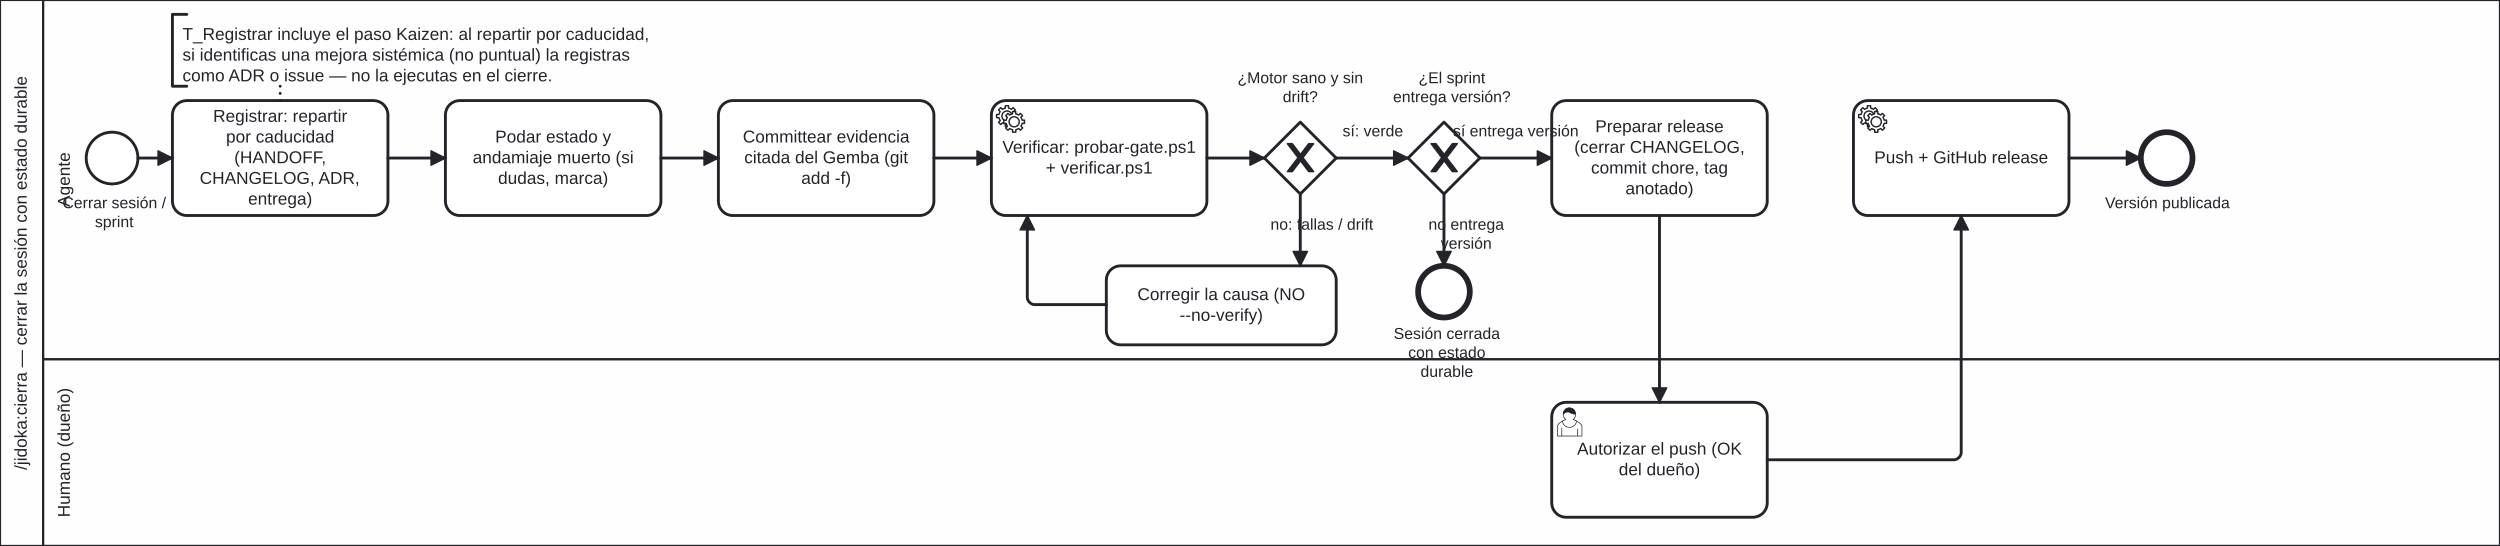
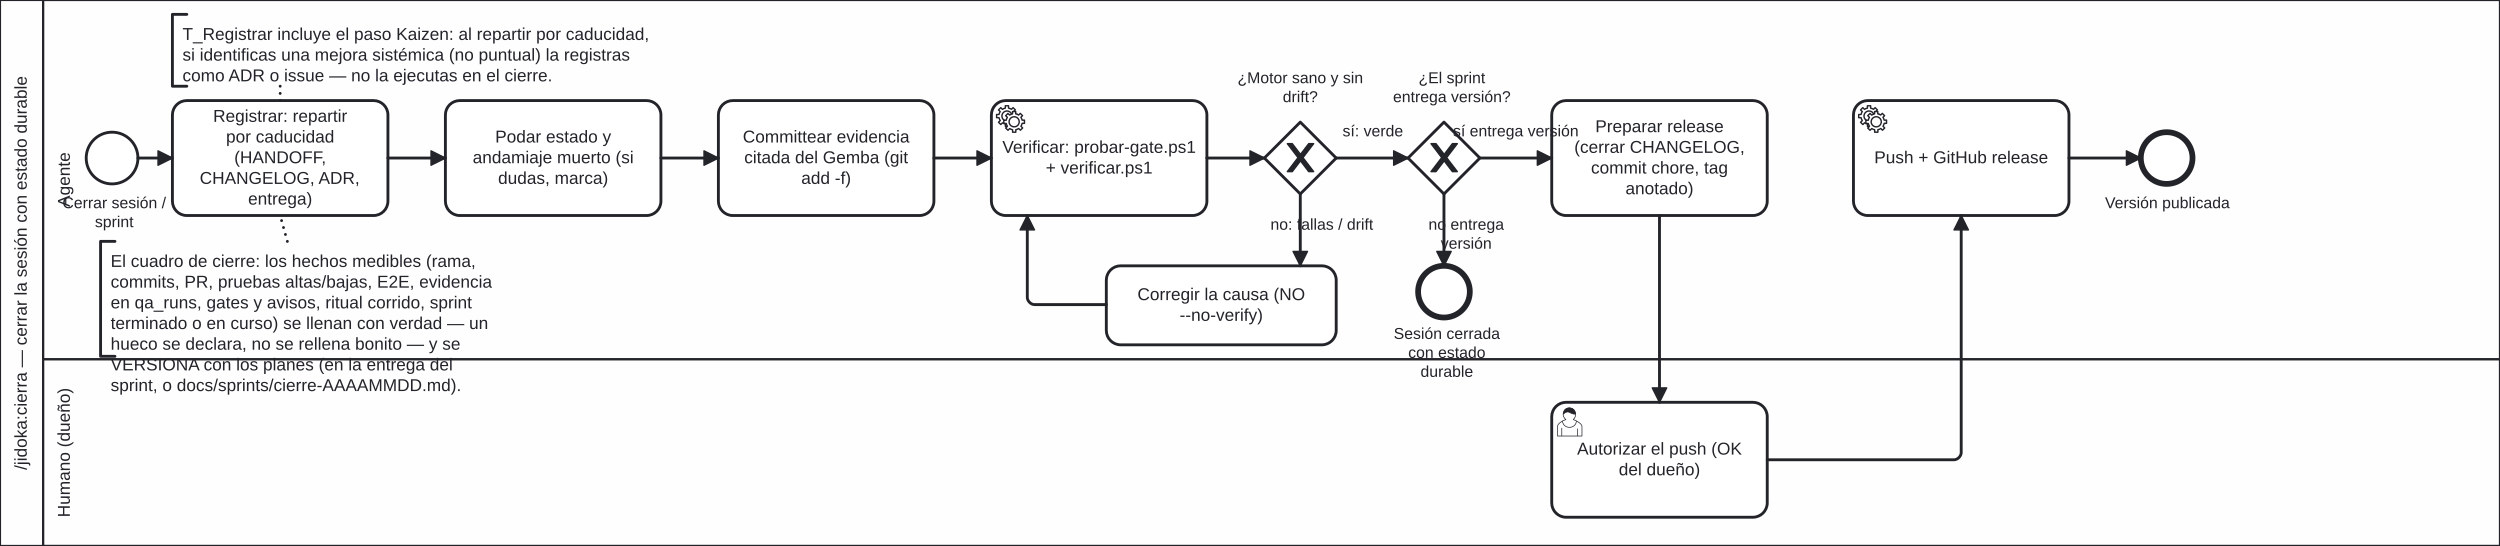
<svg xmlns="http://www.w3.org/2000/svg" width="1740" height="380" viewBox="130 80 1740 380" version="1.1">
  <g class="djs-group">
    <g class="djs-element djs-shape" data-element-id="Pool_Cierra" style="display: block;" transform="matrix(1 0 0 1 130 80)">
      <g class="djs-visual">
        <rect x="0" y="0" width="1740" height="380" rx="0" ry="0" style="stroke-linecap: round; stroke-linejoin: round; stroke: rgb(34, 36, 42); stroke-width: 1.5px; fill: white; fill-opacity: 0.95;" />
        <path style="fill: none; stroke-linecap: round; stroke-linejoin: round; stroke: rgb(34, 36, 42); stroke-width: 1.5px;" d="M30,0L30,380" />
        <text lineHeight="1.2" class="djs-label" style="font-family: Arial, sans-serif; font-size: 12px; font-weight: normal; fill: rgb(34, 36, 42);" transform="matrix(-1.83697e-16 -1 1 -1.83697e-16 0 380)">
          <tspan x="52.932" y="18.6">/jidoka:cierra — cerrar la sesión con estado durable</tspan>
        </text>
      </g>
      <rect class="djs-hit djs-hit-all" x="0" y="0" width="1740" height="380" style="fill: none; stroke-opacity: 0; stroke: white; stroke-width: 15px;" />
    </g>
    <g class="djs-children">
      <g class="djs-group">
        <g class="djs-element djs-shape" data-element-id="Lane_Humano" style="display: block;" transform="matrix(1 0 0 1 160 330)">
          <g class="djs-visual">
            <rect x="0" y="0" width="1710" height="130" rx="0" ry="0" style="stroke-linecap: round; stroke-linejoin: round; stroke: rgb(34, 36, 42); stroke-width: 1.5px; fill: white; fill-opacity: 0.25;" />
            <text lineHeight="1.2" class="djs-label" style="font-family: Arial, sans-serif; font-size: 12px; font-weight: normal; fill: rgb(34, 36, 42);" transform="matrix(-1.83697e-16 -1 1 -1.83697e-16 0 130)">
              <tspan x="19.974" y="18.6">Humano (dueño)</tspan>
            </text>
          </g>
          <rect class="djs-hit djs-hit-all" x="0" y="0" width="1710" height="130" style="fill: none; stroke-opacity: 0; stroke: white; stroke-width: 15px;" />
        </g>
      </g>
      <g class="djs-group">
        <g class="djs-element djs-shape" data-element-id="Lane_Agente" style="display: block;" transform="matrix(1 0 0 1 160 80)">
          <g class="djs-visual">
            <rect x="0" y="0" width="1710" height="250" rx="0" ry="0" style="stroke-linecap: round; stroke-linejoin: round; stroke: rgb(34, 36, 42); stroke-width: 1.5px; fill: white; fill-opacity: 0.25;" />
            <text lineHeight="1.2" class="djs-label" style="font-family: Arial, sans-serif; font-size: 12px; font-weight: normal; fill: rgb(34, 36, 42);" transform="matrix(-1.83697e-16 -1 1 -1.83697e-16 0 250)">
              <tspan x="105.983" y="18.6">Agente</tspan>
            </text>
          </g>
          <rect class="djs-hit djs-hit-all" x="0" y="0" width="1710" height="250" style="fill: none; stroke-opacity: 0; stroke: white; stroke-width: 15px;" />
        </g>
      </g>
      <g class="djs-group">
        <g class="djs-element djs-shape" data-element-id="Inicio" style="display: block;" transform="matrix(1 0 0 1 190 172)">
          <g class="djs-visual">
            <circle cx="18" cy="18" r="18" style="stroke-linecap: round; stroke-linejoin: round; stroke: rgb(34, 36, 42); stroke-width: 2px; fill: white; fill-opacity: 0.95;" />
          </g>
          <rect class="djs-hit djs-hit-all" x="0" y="0" width="36" height="36" style="fill: none; stroke-opacity: 0; stroke: white; stroke-width: 15px;" />
        </g>
      </g>
      <g class="djs-group">
        <g class="djs-element djs-shape" data-element-id="Inicio_label" style="display: block;" transform="matrix(1 0 0 1 173 215)">
          <g class="djs-visual">
            <text lineHeight="1.2" class="djs-label" style="font-family: Arial, sans-serif; font-size: 11px; font-weight: normal; fill: rgb(34, 36, 42);">
              <tspan x="0.433" y="9.9">Cerrar sesión /</tspan>
              <tspan x="23.051" y="23.1">sprint</tspan>
            </text>
          </g>
          <rect class="djs-hit djs-hit-all" x="0" y="0" width="73" height="27" style="fill: none; stroke-opacity: 0; stroke: white; stroke-width: 15px;" />
        </g>
      </g>
      <g class="djs-group">
        <g class="djs-element djs-shape" data-element-id="T_Registrar" style="display: block;" transform="matrix(1 0 0 1 250 150)">
          <g class="djs-visual">
            <rect x="0" y="0" width="150" height="80" rx="10" ry="10" style="stroke-linecap: round; stroke-linejoin: round; stroke: rgb(34, 36, 42); stroke-width: 2px; fill: white; fill-opacity: 0.95;" />
            <text lineHeight="1.2" class="djs-label" style="font-family: Arial, sans-serif; font-size: 12px; font-weight: normal; fill: rgb(34, 36, 42);">
              <tspan x="28.321" y="14.8">Registrar: repartir </tspan>
              <tspan x="37.307" y="29.2">por caducidad </tspan>
              <tspan x="43.002" y="43.6">(HANDOFF, </tspan>
              <tspan x="18.99" y="58">CHANGELOG, ADR, </tspan>
              <tspan x="52.652" y="72.4">entrega)</tspan>
            </text>
          </g>
          <rect class="djs-hit djs-hit-all" x="0" y="0" width="150" height="80" style="fill: none; stroke-opacity: 0; stroke: white; stroke-width: 15px;" />
        </g>
      </g>
      <g class="djs-group">
        <g class="djs-element djs-shape" data-element-id="T_Podar" style="display: block;" transform="matrix(1 0 0 1 440 150)">
          <g class="djs-visual">
            <rect x="0" y="0" width="150" height="80" rx="10" ry="10" style="stroke-linecap: round; stroke-linejoin: round; stroke: rgb(34, 36, 42); stroke-width: 2px; fill: white; fill-opacity: 0.95;" />
            <text lineHeight="1.2" class="djs-label" style="font-family: Arial, sans-serif; font-size: 12px; font-weight: normal; fill: rgb(34, 36, 42);">
              <tspan x="34.641" y="29.2">Podar estado y </tspan>
              <tspan x="18.976" y="43.6">andamiaje muerto (si </tspan>
              <tspan x="36.65" y="58">dudas, marca)</tspan>
            </text>
          </g>
          <rect class="djs-hit djs-hit-all" x="0" y="0" width="150" height="80" style="fill: none; stroke-opacity: 0; stroke: white; stroke-width: 15px;" />
        </g>
      </g>
      <g class="djs-group">
        <g class="djs-element djs-shape" data-element-id="T_Commit" style="display: block;" transform="matrix(1 0 0 1 630 150)">
          <g class="djs-visual">
            <rect x="0" y="0" width="150" height="80" rx="10" ry="10" style="stroke-linecap: round; stroke-linejoin: round; stroke: rgb(34, 36, 42); stroke-width: 2px; fill: white; fill-opacity: 0.95;" />
            <text lineHeight="1.2" class="djs-label" style="font-family: Arial, sans-serif; font-size: 12px; font-weight: normal; fill: rgb(34, 36, 42);">
              <tspan x="16.978" y="29.2">Committear evidencia </tspan>
              <tspan x="17.971" y="43.6">citada del Gemba (git </tspan>
              <tspan x="57.659" y="58">add -f)</tspan>
            </text>
          </g>
          <rect class="djs-hit djs-hit-all" x="0" y="0" width="150" height="80" style="fill: none; stroke-opacity: 0; stroke: white; stroke-width: 15px;" />
        </g>
      </g>
      <g class="djs-group">
        <g class="djs-element djs-shape" data-element-id="T_Verificar" style="display: block;" transform="matrix(1 0 0 1 820 150)">
          <g class="djs-visual">
            <rect x="0" y="0" width="150" height="80" rx="10" ry="10" style="stroke-linecap: round; stroke-linejoin: round; stroke: rgb(34, 36, 42); stroke-width: 2px; fill: white; fill-opacity: 0.95;" />
            <text lineHeight="1.2" class="djs-label" style="font-family: Arial, sans-serif; font-size: 12px; font-weight: normal; fill: rgb(34, 36, 42);">
              <tspan x="7.632" y="36.4">Verificar: probar-gate.ps1</tspan>
              <tspan x="37.816" y="50.8">+ verificar.ps1</tspan>
            </text>
            <circle cx="5" cy="5" r="5" transform="translate(6, 6)" style="stroke-linecap: round; stroke-linejoin: round; stroke: none; stroke-width: 2px; fill: white;" />
            <path d="m 12,18 v -1.713 c 0.352,-0.07 0.704,-0.178 1.048,-0.321 0.344,-0.145 0.666,-0.321 0.966,-0.521 l 1.194,1.18 1.567,-1.577 -1.195,-1.18 c 0.403,-0.614 0.683,-1.299 0.825,-2.018 l 1.622,-0.01 v -2.22 l -1.637,0.01 c -0.073,-0.352 -0.178,-0.7 -0.324,-1.044 -0.145,-0.344 -0.321,-0.664 -0.523,-0.962 l 1.131,-1.136 -1.583,-1.563 -1.13,1.136 c -0.614,-0.401 -1.303,-0.681 -2.023,-0.822 l 0.009,-1.619 h -2.241 l 0.004,1.631 c -0.354,0.074 -0.705,0.18 -1.05,0.324 -0.344,0.144 -0.665,0.321 -0.964,0.52 l -1.17,-1.158 -1.567,1.579 1.168,1.157 c -0.403,0.613 -0.683,1.298 -0.825,2.017 l -1.659,0.003 v 2.222 l 1.672,-0.006 c 0.073,0.351 0.18,0.702 0.324,1.045 0.145,0.344 0.321,0.664 0.523,0.961 l -1.199,1.197 1.584,1.56 1.196,-1.193 c 0.614,0.403 1.303,0.682 2.023,0.823 l 7.19e-4,1.699 h 2.227 z m 0.221,-3.996 c -1.789,0.75 -3.858,-0.093 -4.61,-1.874 -0.752,-1.783 0.091,-3.846 1.88,-4.596 1.788,-0.749 3.857,0.093 4.609,1.874 0.752,1.782 -0.091,3.846 -1.88,4.596 z" style="fill: white; stroke-linecap: round; stroke-linejoin: round; stroke: rgb(34, 36, 42); stroke-width: 1px;" />
            <circle cx="5" cy="5" r="5" transform="translate(11, 10)" style="stroke-linecap: round; stroke-linejoin: round; stroke: none; stroke-width: 2px; fill: white;" />
            <path d="m 17,22 v -1.713 c 0.352,-0.07 0.704,-0.178 1.048,-0.321 0.344,-0.145 0.666,-0.321 0.966,-0.521 l 1.194,1.18 1.567,-1.577 -1.195,-1.18 c 0.403,-0.614 0.683,-1.299 0.825,-2.018 l 1.622,-0.01 v -2.22 l -1.637,0.01 c -0.073,-0.352 -0.178,-0.7 -0.324,-1.044 -0.145,-0.344 -0.321,-0.664 -0.523,-0.962 l 1.131,-1.136 -1.583,-1.563 -1.13,1.136 c -0.614,-0.401 -1.303,-0.681 -2.023,-0.822 l 0.009,-1.619 h -2.241 l 0.004,1.631 c -0.354,0.074 -0.705,0.18 -1.05,0.324 -0.344,0.144 -0.665,0.321 -0.964,0.52 l -1.17,-1.158 -1.567,1.579 1.168,1.157 c -0.403,0.613 -0.683,1.298 -0.825,2.017 l -1.659,0.003 v 2.222 l 1.672,-0.006 c 0.073,0.351 0.18,0.702 0.324,1.045 0.145,0.344 0.321,0.664 0.523,0.961 l -1.199,1.197 1.584,1.56 1.196,-1.193 c 0.614,0.403 1.303,0.682 2.023,0.823 l 7.19e-4,1.699 h 2.227 z m 0.221,-3.996 c -1.789,0.75 -3.858,-0.093 -4.61,-1.874 -0.752,-1.783 0.091,-3.846 1.88,-4.596 1.788,-0.749 3.857,0.093 4.609,1.874 0.752,1.782 -0.091,3.846 -1.88,4.596 z" style="fill: white; stroke-linecap: round; stroke-linejoin: round; stroke: rgb(34, 36, 42); stroke-width: 1px;" />
          </g>
          <rect class="djs-hit djs-hit-all" x="0" y="0" width="150" height="80" style="fill: none; stroke-opacity: 0; stroke: white; stroke-width: 15px;" />
        </g>
      </g>
      <g class="djs-group">
        <g class="djs-element djs-shape" data-element-id="Gw_Sano" style="display: block;" transform="matrix(1 0 0 1 1010 165)">
          <g class="djs-visual">
            <polygon points="25,0 50,25 25,50 0,25" style="stroke-linecap: round; stroke-linejoin: round; stroke: rgb(34, 36, 42); stroke-width: 2px; fill: white; fill-opacity: 0.95;" />
            <path d="m 16,15 7.429,9.714 -7.429,9.714 3.429,0 5.714,-7.464 5.714,7.464 3.429,0 -7.429,-9.714 7.429,-9.714 -3.429,0 -5.714,7.464 -5.714,-7.464 -3.429,0 z" style="fill: rgb(34, 36, 42); stroke-linecap: round; stroke-linejoin: round; stroke: rgb(34, 36, 42); stroke-width: 1px;" />
          </g>
          <rect class="djs-hit djs-hit-all" x="0" y="0" width="50" height="50" style="fill: none; stroke-opacity: 0; stroke: white; stroke-width: 15px;" />
        </g>
      </g>
      <g class="djs-group">
        <g class="djs-element djs-shape" data-element-id="Gw_Sano_label" style="display: block;" transform="matrix(1 0 0 1 991 128)">
          <g class="djs-visual">
            <text lineHeight="1.2" class="djs-label" style="font-family: Arial, sans-serif; font-size: 11px; font-weight: normal; fill: rgb(34, 36, 42);">
              <tspan x="0.29" y="9.9">¿Motor sano y sin </tspan>
              <tspan x="31.773" y="23.1">drift?</tspan>
            </text>
          </g>
          <rect class="djs-hit djs-hit-all" x="0" y="0" width="88" height="27" style="fill: none; stroke-opacity: 0; stroke: white; stroke-width: 15px;" />
        </g>
      </g>
      <g class="djs-group">
        <g class="djs-element djs-shape" data-element-id="T_Corregir" style="display: block;" transform="matrix(1 0 0 1 900 265)">
          <g class="djs-visual">
            <rect x="0" y="0" width="160" height="55" rx="10" ry="10" style="stroke-linecap: round; stroke-linejoin: round; stroke: rgb(34, 36, 42); stroke-width: 2px; fill: white; fill-opacity: 0.95;" />
            <text lineHeight="1.2" class="djs-label" style="font-family: Arial, sans-serif; font-size: 12px; font-weight: normal; fill: rgb(34, 36, 42);">
              <tspan x="21.649" y="23.9">Corregir la causa (NO </tspan>
              <tspan x="50.999" y="38.3">--no-verify)</tspan>
            </text>
          </g>
          <rect class="djs-hit djs-hit-all" x="0" y="0" width="160" height="55" style="fill: none; stroke-opacity: 0; stroke: white; stroke-width: 15px;" />
        </g>
      </g>
      <g class="djs-group">
        <g class="djs-element djs-shape" data-element-id="Gw_Release" style="display: block;" transform="matrix(1 0 0 1 1110 165)">
          <g class="djs-visual">
            <polygon points="25,0 50,25 25,50 0,25" style="stroke-linecap: round; stroke-linejoin: round; stroke: rgb(34, 36, 42); stroke-width: 2px; fill: white; fill-opacity: 0.95;" />
            <path d="m 16,15 7.429,9.714 -7.429,9.714 3.429,0 5.714,-7.464 5.714,7.464 3.429,0 -7.429,-9.714 7.429,-9.714 -3.429,0 -5.714,7.464 -5.714,-7.464 -3.429,0 z" style="fill: rgb(34, 36, 42); stroke-linecap: round; stroke-linejoin: round; stroke: rgb(34, 36, 42); stroke-width: 1px;" />
          </g>
          <rect class="djs-hit djs-hit-all" x="0" y="0" width="50" height="50" style="fill: none; stroke-opacity: 0; stroke: white; stroke-width: 15px;" />
        </g>
      </g>
      <g class="djs-group">
        <g class="djs-element djs-shape" data-element-id="Gw_Release_label" style="display: block;" transform="matrix(1 0 0 1 1097 128)">
          <g class="djs-visual">
            <text lineHeight="1.2" class="djs-label" style="font-family: Arial, sans-serif; font-size: 11px; font-weight: normal; fill: rgb(34, 36, 42);">
              <tspan x="20.273" y="9.9">¿El sprint </tspan>
              <tspan x="2.529" y="23.1">entrega versión?</tspan>
            </text>
          </g>
          <rect class="djs-hit djs-hit-all" x="0" y="0" width="87" height="27" style="fill: none; stroke-opacity: 0; stroke: white; stroke-width: 15px;" />
        </g>
      </g>
      <g class="djs-group">
        <g class="djs-element djs-shape" data-element-id="T_PrepRelease" style="display: block;" transform="matrix(1 0 0 1 1210 150)">
          <g class="djs-visual">
            <rect x="0" y="0" width="150" height="80" rx="10" ry="10" style="stroke-linecap: round; stroke-linejoin: round; stroke: rgb(34, 36, 42); stroke-width: 2px; fill: white; fill-opacity: 0.95;" />
            <text lineHeight="1.2" class="djs-label" style="font-family: Arial, sans-serif; font-size: 12px; font-weight: normal; fill: rgb(34, 36, 42);">
              <tspan x="30.311" y="22">Preparar release </tspan>
              <tspan x="15.659" y="36.4">(cerrar CHANGELOG, </tspan>
              <tspan x="27.316" y="50.8">commit chore, tag </tspan>
              <tspan x="51.313" y="65.2">anotado)</tspan>
            </text>
          </g>
          <rect class="djs-hit djs-hit-all" x="0" y="0" width="150" height="80" style="fill: none; stroke-opacity: 0; stroke: white; stroke-width: 15px;" />
        </g>
      </g>
      <g class="djs-group">
        <g class="djs-element djs-shape" data-element-id="U_Autorizar" style="display: block;" transform="matrix(1 0 0 1 1210 360)">
          <g class="djs-visual">
            <rect x="0" y="0" width="150" height="80" rx="10" ry="10" style="stroke-linecap: round; stroke-linejoin: round; stroke: rgb(34, 36, 42); stroke-width: 2px; fill: white; fill-opacity: 0.95;" />
            <text lineHeight="1.2" class="djs-label" style="font-family: Arial, sans-serif; font-size: 12px; font-weight: normal; fill: rgb(34, 36, 42);">
              <tspan x="17.643" y="36.4">Autorizar el push (OK </tspan>
              <tspan x="46.644" y="50.8">del dueño)</tspan>
            </text>
            <path d="m 15,12 c 0.909,-0.845 1.594,-2.049 1.594,-3.385 0,-2.554 -1.805,-4.622 -4.357,-4.622 -2.552,0 -4.288,2.068 -4.288,4.622 0,1.348 0.974,2.562 1.896,3.405 -0.529,0.187 -5.669,2.097 -5.794,4.756 v 6.718 h 17 v -6.718 c 0,-2.298 -5.528,-4.595 -6.051,-4.776 zm -8,6 l 0,5.5 m 11,0 l 0,-5" style="fill: white; stroke-linecap: round; stroke-linejoin: round; stroke: rgb(34, 36, 42); stroke-width: 0.5px;" />
            <path d="m 15,12 m 2.162,1.009 c 0,2.447 -2.158,4.431 -4.821,4.431 -2.665,0 -4.822,-1.981 -4.822,-4.431 " style="fill: white; stroke-linecap: round; stroke-linejoin: round; stroke: rgb(34, 36, 42); stroke-width: 0.5px;" />
            <path d="m 15,12 m -6.9,-3.80 c 0,0 2.251,-2.358 4.274,-1.177 2.024,1.181 4.221,1.537 4.124,0.965 -0.098,-0.57 -0.117,-3.791 -4.191,-4.136 -3.575,0.001 -4.208,3.367 -4.207,4.348 z" style="fill: rgb(34, 36, 42); stroke-linecap: round; stroke-linejoin: round; stroke: rgb(34, 36, 42); stroke-width: 0.5px;" />
          </g>
          <rect class="djs-hit djs-hit-all" x="0" y="0" width="150" height="80" style="fill: none; stroke-opacity: 0; stroke: white; stroke-width: 15px;" />
        </g>
      </g>
      <g class="djs-group">
        <g class="djs-element djs-shape" data-element-id="T_Publicar" style="display: block;" transform="matrix(1 0 0 1 1420 150)">
          <g class="djs-visual">
            <rect x="0" y="0" width="150" height="80" rx="10" ry="10" style="stroke-linecap: round; stroke-linejoin: round; stroke: rgb(34, 36, 42); stroke-width: 2px; fill: white; fill-opacity: 0.95;" />
            <text lineHeight="1.2" class="djs-label" style="font-family: Arial, sans-serif; font-size: 12px; font-weight: normal; fill: rgb(34, 36, 42);">
              <tspan x="14.467" y="43.6">Push + GitHub release</tspan>
            </text>
            <circle cx="5" cy="5" r="5" transform="translate(6, 6)" style="stroke-linecap: round; stroke-linejoin: round; stroke: none; stroke-width: 2px; fill: white;" />
            <path d="m 12,18 v -1.713 c 0.352,-0.07 0.704,-0.178 1.048,-0.321 0.344,-0.145 0.666,-0.321 0.966,-0.521 l 1.194,1.18 1.567,-1.577 -1.195,-1.18 c 0.403,-0.614 0.683,-1.299 0.825,-2.018 l 1.622,-0.01 v -2.22 l -1.637,0.01 c -0.073,-0.352 -0.178,-0.7 -0.324,-1.044 -0.145,-0.344 -0.321,-0.664 -0.523,-0.962 l 1.131,-1.136 -1.583,-1.563 -1.13,1.136 c -0.614,-0.401 -1.303,-0.681 -2.023,-0.822 l 0.009,-1.619 h -2.241 l 0.004,1.631 c -0.354,0.074 -0.705,0.18 -1.05,0.324 -0.344,0.144 -0.665,0.321 -0.964,0.52 l -1.17,-1.158 -1.567,1.579 1.168,1.157 c -0.403,0.613 -0.683,1.298 -0.825,2.017 l -1.659,0.003 v 2.222 l 1.672,-0.006 c 0.073,0.351 0.18,0.702 0.324,1.045 0.145,0.344 0.321,0.664 0.523,0.961 l -1.199,1.197 1.584,1.56 1.196,-1.193 c 0.614,0.403 1.303,0.682 2.023,0.823 l 7.19e-4,1.699 h 2.227 z m 0.221,-3.996 c -1.789,0.75 -3.858,-0.093 -4.61,-1.874 -0.752,-1.783 0.091,-3.846 1.88,-4.596 1.788,-0.749 3.857,0.093 4.609,1.874 0.752,1.782 -0.091,3.846 -1.88,4.596 z" style="fill: white; stroke-linecap: round; stroke-linejoin: round; stroke: rgb(34, 36, 42); stroke-width: 1px;" />
            <circle cx="5" cy="5" r="5" transform="translate(11, 10)" style="stroke-linecap: round; stroke-linejoin: round; stroke: none; stroke-width: 2px; fill: white;" />
            <path d="m 17,22 v -1.713 c 0.352,-0.07 0.704,-0.178 1.048,-0.321 0.344,-0.145 0.666,-0.321 0.966,-0.521 l 1.194,1.18 1.567,-1.577 -1.195,-1.18 c 0.403,-0.614 0.683,-1.299 0.825,-2.018 l 1.622,-0.01 v -2.22 l -1.637,0.01 c -0.073,-0.352 -0.178,-0.7 -0.324,-1.044 -0.145,-0.344 -0.321,-0.664 -0.523,-0.962 l 1.131,-1.136 -1.583,-1.563 -1.13,1.136 c -0.614,-0.401 -1.303,-0.681 -2.023,-0.822 l 0.009,-1.619 h -2.241 l 0.004,1.631 c -0.354,0.074 -0.705,0.18 -1.05,0.324 -0.344,0.144 -0.665,0.321 -0.964,0.52 l -1.17,-1.158 -1.567,1.579 1.168,1.157 c -0.403,0.613 -0.683,1.298 -0.825,2.017 l -1.659,0.003 v 2.222 l 1.672,-0.006 c 0.073,0.351 0.18,0.702 0.324,1.045 0.145,0.344 0.321,0.664 0.523,0.961 l -1.199,1.197 1.584,1.56 1.196,-1.193 c 0.614,0.403 1.303,0.682 2.023,0.823 l 7.19e-4,1.699 h 2.227 z m 0.221,-3.996 c -1.789,0.75 -3.858,-0.093 -4.61,-1.874 -0.752,-1.783 0.091,-3.846 1.88,-4.596 1.788,-0.749 3.857,0.093 4.609,1.874 0.752,1.782 -0.091,3.846 -1.88,4.596 z" style="fill: white; stroke-linecap: round; stroke-linejoin: round; stroke: rgb(34, 36, 42); stroke-width: 1px;" />
          </g>
          <rect class="djs-hit djs-hit-all" x="0" y="0" width="150" height="80" style="fill: none; stroke-opacity: 0; stroke: white; stroke-width: 15px;" />
        </g>
      </g>
      <g class="djs-group">
        <g class="djs-element djs-shape" data-element-id="End_Cerrada" style="display: block;" transform="matrix(1 0 0 1 1117 265)">
          <g class="djs-visual">
            <circle cx="18" cy="18" r="18" style="stroke-linecap: round; stroke-linejoin: round; stroke: rgb(34, 36, 42); stroke-width: 4px; fill: white; fill-opacity: 0.95;" />
          </g>
          <rect class="djs-hit djs-hit-all" x="0" y="0" width="36" height="36" style="fill: none; stroke-opacity: 0; stroke: white; stroke-width: 15px;" />
        </g>
      </g>
      <g class="djs-group">
        <g class="djs-element djs-shape" data-element-id="End_Cerrada_label" style="display: block;" transform="matrix(1 0 0 1 1100 306)">
          <g class="djs-visual">
            <text lineHeight="1.2" class="djs-label" style="font-family: Arial, sans-serif; font-size: 11px; font-weight: normal; fill: rgb(34, 36, 42);">
              <tspan x="0.007" y="9.9">Sesión cerrada</tspan>
              <tspan x="10.091" y="23.1">con estado </tspan>
              <tspan x="18.652" y="36.3">durable</tspan>
            </text>
          </g>
          <rect class="djs-hit djs-hit-all" x="0" y="0" width="74" height="40" style="fill: none; stroke-opacity: 0; stroke: white; stroke-width: 15px;" />
        </g>
      </g>
      <g class="djs-group">
        <g class="djs-element djs-shape" data-element-id="End_Publicada" style="display: block;" transform="matrix(1 0 0 1 1620 172)">
          <g class="djs-visual">
            <circle cx="18" cy="18" r="18" style="stroke-linecap: round; stroke-linejoin: round; stroke: rgb(34, 36, 42); stroke-width: 4px; fill: white; fill-opacity: 0.95;" />
          </g>
          <rect class="djs-hit djs-hit-all" x="0" y="0" width="36" height="36" style="fill: none; stroke-opacity: 0; stroke: white; stroke-width: 15px;" />
        </g>
      </g>
      <g class="djs-group">
        <g class="djs-element djs-shape" data-element-id="End_Publicada_label" style="display: block;" transform="matrix(1 0 0 1 1595 215)">
          <g class="djs-visual">
            <text lineHeight="1.2" class="djs-label" style="font-family: Arial, sans-serif; font-size: 11px; font-weight: normal; fill: rgb(34, 36, 42);">
              <tspan x="0.08" y="9.9">Versión publicada</tspan>
            </text>
          </g>
          <rect class="djs-hit djs-hit-all" x="0" y="0" width="87" height="14" style="fill: none; stroke-opacity: 0; stroke: white; stroke-width: 15px;" />
        </g>
      </g>
      <g class="djs-group">
        <g class="djs-element djs-shape" data-element-id="Ann_Kaizen" style="display: block;" transform="matrix(1 0 0 1 250 90)">
          <g class="djs-visual">
            <rect x="0" y="0" width="340" height="50" rx="0" ry="0" style="stroke-linecap: round; stroke-linejoin: round; stroke: none; stroke-width: 2px; fill: none;" />
            <path d="m 0, 0 m 10,0 l -10,0 l 0,50 l 10,0" style="fill: none; stroke-linecap: round; stroke-linejoin: round; stroke: rgb(34, 36, 42); stroke-width: 2px;" />
            <text lineHeight="1.2" class="djs-label" style="font-family: Arial, sans-serif; font-size: 12px; font-weight: normal; fill: rgb(34, 36, 42);">
              <tspan x="7" y="17.8">T_Registrar incluye el paso Kaizen: al repartir por caducidad,</tspan>
              <tspan x="7" y="32.2">si identificas una mejora sistémica (no puntual) la registras </tspan>
              <tspan x="7" y="46.6">como ADR o issue — no la ejecutas en el cierre.</tspan>
            </text>
          </g>
          <rect class="djs-hit djs-hit-all" x="0" y="0" width="340" height="50" style="fill: none; stroke-opacity: 0; stroke: white; stroke-width: 15px;" />
        </g>
      </g>
      <g class="djs-group">
+         <g class="djs-element djs-shape" data-element-id="Ann_Cuadro" style="display: block;" transform="matrix(1 0 0 1 200 248)">
+           <g class="djs-visual">
+             <rect x="0" y="0" width="290" height="80" rx="0" ry="0" style="stroke-linecap: round; stroke-linejoin: round; stroke: none; stroke-width: 2px; fill: none;" />
+             <path d="m 0, 0 m 10,0 l -10,0 l 0,80 l 10,0" style="fill: none; stroke-linecap: round; stroke-linejoin: round; stroke: rgb(34, 36, 42); stroke-width: 2px;" />
+             <text lineHeight="1.2" class="djs-label" style="font-family: Arial, sans-serif; font-size: 12px; font-weight: normal; fill: rgb(34, 36, 42);">
+               <tspan x="7" y="17.8">El cuadro de cierre: los hechos medibles (rama, </tspan>
+               <tspan x="7" y="32.2">commits, PR, pruebas altas/bajas, E2E, evidencia </tspan>
+               <tspan x="7" y="46.6">en qa_runs, gates y avisos, ritual corrido, sprint</tspan>
+               <tspan x="7" y="61">terminado o en curso) se llenan con verdad — un </tspan>
+               <tspan x="7" y="75.4">hueco se declara, no se rellena bonito — y se </tspan>
+               <tspan x="7" y="89.8">VERSIONA con los planes (en la entrega del </tspan>
+               <tspan x="7" y="104.2">sprint, o docs/sprints/cierre-AAAAMMDD.md).</tspan>
+             </text>
+           </g>
+           <rect class="djs-hit djs-hit-all" x="0" y="0" width="290" height="80" style="fill: none; stroke-opacity: 0; stroke: white; stroke-width: 15px;" />
+         </g>
+       </g>
+       <g class="djs-group">
        <g class="djs-element djs-connection" data-element-id="f1" style="display: block;">
          <g class="djs-visual">
            <defs>
-               <marker id="marker-0y7t1md7ytcf5ukfkfka8aa27" viewBox="0 0 20 20" refX="11" refY="10" markerWidth="10" markerHeight="10" orient="auto">
-                 <path d="M 1 5 L 11 10 L 1 15 Z" style="stroke-linecap: round; stroke-linejoin: round; stroke: rgb(34, 36, 42); stroke-width: 1px; fill: rgb(34, 36, 42);" />
-               </marker>
-             </defs>
-             <path data-corner-radius="5" style="fill: none; stroke-linecap: round; stroke-linejoin: round; stroke: rgb(34, 36, 42); stroke-width: 2px; marker-end: url('#marker-0y7t1md7ytcf5ukfkfka8aa27');" d="M226,190L250,190" />
+               <marker id="marker-55tn4uka6s47bngsdoodqjn8a" viewBox="0 0 20 20" refX="11" refY="10" markerWidth="10" markerHeight="10" orient="auto">
+                 <path d="M 1 5 L 11 10 L 1 15 Z" style="stroke-linecap: round; stroke-linejoin: round; stroke: rgb(34, 36, 42); stroke-width: 1px; fill: rgb(34, 36, 42);" />
+               </marker>
+             </defs>
+             <path data-corner-radius="5" style="fill: none; stroke-linecap: round; stroke-linejoin: round; stroke: rgb(34, 36, 42); stroke-width: 2px; marker-end: url('#marker-55tn4uka6s47bngsdoodqjn8a');" d="M226,190L250,190" />
          </g>
          <path d="M226,190L250,190" class="djs-hit djs-hit-stroke" style="fill: none; stroke-opacity: 0; stroke: white; stroke-width: 15px;" />
        </g>
      </g>
      <g class="djs-group">
        <g class="djs-element djs-connection" data-element-id="f2" style="display: block;">
          <g class="djs-visual">
            <defs>
-               <marker id="marker-31uooupw0akkjy568xpgspa74" viewBox="0 0 20 20" refX="11" refY="10" markerWidth="10" markerHeight="10" orient="auto">
-                 <path d="M 1 5 L 11 10 L 1 15 Z" style="stroke-linecap: round; stroke-linejoin: round; stroke: rgb(34, 36, 42); stroke-width: 1px; fill: rgb(34, 36, 42);" />
-               </marker>
-             </defs>
-             <path data-corner-radius="5" style="fill: none; stroke-linecap: round; stroke-linejoin: round; stroke: rgb(34, 36, 42); stroke-width: 2px; marker-end: url('#marker-31uooupw0akkjy568xpgspa74');" d="M400,190L440,190" />
+               <marker id="marker-6alwx7b2sff38ce4yuyn07puu" viewBox="0 0 20 20" refX="11" refY="10" markerWidth="10" markerHeight="10" orient="auto">
+                 <path d="M 1 5 L 11 10 L 1 15 Z" style="stroke-linecap: round; stroke-linejoin: round; stroke: rgb(34, 36, 42); stroke-width: 1px; fill: rgb(34, 36, 42);" />
+               </marker>
+             </defs>
+             <path data-corner-radius="5" style="fill: none; stroke-linecap: round; stroke-linejoin: round; stroke: rgb(34, 36, 42); stroke-width: 2px; marker-end: url('#marker-6alwx7b2sff38ce4yuyn07puu');" d="M400,190L440,190" />
          </g>
          <path d="M400,190L440,190" class="djs-hit djs-hit-stroke" style="fill: none; stroke-opacity: 0; stroke: white; stroke-width: 15px;" />
        </g>
      </g>
      <g class="djs-group">
        <g class="djs-element djs-connection" data-element-id="f3" style="display: block;">
          <g class="djs-visual">
            <defs>
-               <marker id="marker-8hk69pnjbglfz4ss8b9shdetm" viewBox="0 0 20 20" refX="11" refY="10" markerWidth="10" markerHeight="10" orient="auto">
-                 <path d="M 1 5 L 11 10 L 1 15 Z" style="stroke-linecap: round; stroke-linejoin: round; stroke: rgb(34, 36, 42); stroke-width: 1px; fill: rgb(34, 36, 42);" />
-               </marker>
-             </defs>
-             <path data-corner-radius="5" style="fill: none; stroke-linecap: round; stroke-linejoin: round; stroke: rgb(34, 36, 42); stroke-width: 2px; marker-end: url('#marker-8hk69pnjbglfz4ss8b9shdetm');" d="M590,190L630,190" />
+               <marker id="marker-352kvz7yk800diud45e361brg" viewBox="0 0 20 20" refX="11" refY="10" markerWidth="10" markerHeight="10" orient="auto">
+                 <path d="M 1 5 L 11 10 L 1 15 Z" style="stroke-linecap: round; stroke-linejoin: round; stroke: rgb(34, 36, 42); stroke-width: 1px; fill: rgb(34, 36, 42);" />
+               </marker>
+             </defs>
+             <path data-corner-radius="5" style="fill: none; stroke-linecap: round; stroke-linejoin: round; stroke: rgb(34, 36, 42); stroke-width: 2px; marker-end: url('#marker-352kvz7yk800diud45e361brg');" d="M590,190L630,190" />
          </g>
          <path d="M590,190L630,190" class="djs-hit djs-hit-stroke" style="fill: none; stroke-opacity: 0; stroke: white; stroke-width: 15px;" />
        </g>
      </g>
      <g class="djs-group">
        <g class="djs-element djs-connection" data-element-id="f4" style="display: block;">
          <g class="djs-visual">
            <defs>
-               <marker id="marker-1duyddin0ej3qh5onkvforf6a" viewBox="0 0 20 20" refX="11" refY="10" markerWidth="10" markerHeight="10" orient="auto">
-                 <path d="M 1 5 L 11 10 L 1 15 Z" style="stroke-linecap: round; stroke-linejoin: round; stroke: rgb(34, 36, 42); stroke-width: 1px; fill: rgb(34, 36, 42);" />
-               </marker>
-             </defs>
-             <path data-corner-radius="5" style="fill: none; stroke-linecap: round; stroke-linejoin: round; stroke: rgb(34, 36, 42); stroke-width: 2px; marker-end: url('#marker-1duyddin0ej3qh5onkvforf6a');" d="M780,190L820,190" />
+               <marker id="marker-d5idv9a9tnd6guzmg78hxeonq" viewBox="0 0 20 20" refX="11" refY="10" markerWidth="10" markerHeight="10" orient="auto">
+                 <path d="M 1 5 L 11 10 L 1 15 Z" style="stroke-linecap: round; stroke-linejoin: round; stroke: rgb(34, 36, 42); stroke-width: 1px; fill: rgb(34, 36, 42);" />
+               </marker>
+             </defs>
+             <path data-corner-radius="5" style="fill: none; stroke-linecap: round; stroke-linejoin: round; stroke: rgb(34, 36, 42); stroke-width: 2px; marker-end: url('#marker-d5idv9a9tnd6guzmg78hxeonq');" d="M780,190L820,190" />
          </g>
          <path d="M780,190L820,190" class="djs-hit djs-hit-stroke" style="fill: none; stroke-opacity: 0; stroke: white; stroke-width: 15px;" />
        </g>
      </g>
      <g class="djs-group">
        <g class="djs-element djs-connection" data-element-id="f5" style="display: block;">
          <g class="djs-visual">
            <defs>
-               <marker id="marker-88bpxw88zj5l4b3rxg2wpf5h7" viewBox="0 0 20 20" refX="11" refY="10" markerWidth="10" markerHeight="10" orient="auto">
-                 <path d="M 1 5 L 11 10 L 1 15 Z" style="stroke-linecap: round; stroke-linejoin: round; stroke: rgb(34, 36, 42); stroke-width: 1px; fill: rgb(34, 36, 42);" />
-               </marker>
-             </defs>
-             <path data-corner-radius="5" style="fill: none; stroke-linecap: round; stroke-linejoin: round; stroke: rgb(34, 36, 42); stroke-width: 2px; marker-end: url('#marker-88bpxw88zj5l4b3rxg2wpf5h7');" d="M970,190L1010,190" />
+               <marker id="marker-depjk9v6m1k60lzie9vajcr7z" viewBox="0 0 20 20" refX="11" refY="10" markerWidth="10" markerHeight="10" orient="auto">
+                 <path d="M 1 5 L 11 10 L 1 15 Z" style="stroke-linecap: round; stroke-linejoin: round; stroke: rgb(34, 36, 42); stroke-width: 1px; fill: rgb(34, 36, 42);" />
+               </marker>
+             </defs>
+             <path data-corner-radius="5" style="fill: none; stroke-linecap: round; stroke-linejoin: round; stroke: rgb(34, 36, 42); stroke-width: 2px; marker-end: url('#marker-depjk9v6m1k60lzie9vajcr7z');" d="M970,190L1010,190" />
          </g>
          <path d="M970,190L1010,190" class="djs-hit djs-hit-stroke" style="fill: none; stroke-opacity: 0; stroke: white; stroke-width: 15px;" />
        </g>
      </g>
      <g class="djs-group">
        <g class="djs-element djs-connection" data-element-id="f_no" style="display: block;">
          <g class="djs-visual">
            <defs>
-               <marker id="marker-6lcb157x7ta1sp5n9wl65d6et" viewBox="0 0 20 20" refX="11" refY="10" markerWidth="10" markerHeight="10" orient="auto">
-                 <path d="M 1 5 L 11 10 L 1 15 Z" style="stroke-linecap: round; stroke-linejoin: round; stroke: rgb(34, 36, 42); stroke-width: 1px; fill: rgb(34, 36, 42);" />
-               </marker>
-             </defs>
-             <path data-corner-radius="5" style="fill: none; stroke-linecap: round; stroke-linejoin: round; stroke: rgb(34, 36, 42); stroke-width: 2px; marker-end: url('#marker-6lcb157x7ta1sp5n9wl65d6et');" d="M1035,215L1035,265" />
+               <marker id="marker-0ozutyc4htauuu3ynw2nur3zz" viewBox="0 0 20 20" refX="11" refY="10" markerWidth="10" markerHeight="10" orient="auto">
+                 <path d="M 1 5 L 11 10 L 1 15 Z" style="stroke-linecap: round; stroke-linejoin: round; stroke: rgb(34, 36, 42); stroke-width: 1px; fill: rgb(34, 36, 42);" />
+               </marker>
+             </defs>
+             <path data-corner-radius="5" style="fill: none; stroke-linecap: round; stroke-linejoin: round; stroke: rgb(34, 36, 42); stroke-width: 2px; marker-end: url('#marker-0ozutyc4htauuu3ynw2nur3zz');" d="M1035,215L1035,265" />
          </g>
          <path d="M1035,215L1035,265" class="djs-hit djs-hit-stroke" style="fill: none; stroke-opacity: 0; stroke: white; stroke-width: 15px;" />
        </g>
      </g>
      <g class="djs-group">
        <g class="djs-element djs-shape" data-element-id="f_no_label" style="display: block;" transform="matrix(1 0 0 1 1014 230)">
          <g class="djs-visual">
            <text lineHeight="1.2" class="djs-label" style="font-family: Arial, sans-serif; font-size: 11px; font-weight: normal; fill: rgb(34, 36, 42);">
              <tspan x="0.234" y="9.9">no: fallas / drift</tspan>
            </text>
          </g>
          <rect class="djs-hit djs-hit-all" x="0" y="0" width="72" height="14" style="fill: none; stroke-opacity: 0; stroke: white; stroke-width: 15px;" />
        </g>
      </g>
      <g class="djs-group">
        <g class="djs-element djs-connection" data-element-id="f_loop" style="display: block;">
          <g class="djs-visual">
            <defs>
-               <marker id="marker-6tnf63yzinq7e7wdbiq8m1qv7" viewBox="0 0 20 20" refX="11" refY="10" markerWidth="10" markerHeight="10" orient="auto">
-                 <path d="M 1 5 L 11 10 L 1 15 Z" style="stroke-linecap: round; stroke-linejoin: round; stroke: rgb(34, 36, 42); stroke-width: 1px; fill: rgb(34, 36, 42);" />
-               </marker>
-             </defs>
-             <path data-corner-radius="5" style="fill: none; stroke-linecap: round; stroke-linejoin: round; stroke: rgb(34, 36, 42); stroke-width: 2px; marker-end: url('#marker-6tnf63yzinq7e7wdbiq8m1qv7');" d="M900,292L850,292C847.5,292,845,289.5,845,287L845,230" />
+               <marker id="marker-5uoophmmm66eank82rr5x7lhj" viewBox="0 0 20 20" refX="11" refY="10" markerWidth="10" markerHeight="10" orient="auto">
+                 <path d="M 1 5 L 11 10 L 1 15 Z" style="stroke-linecap: round; stroke-linejoin: round; stroke: rgb(34, 36, 42); stroke-width: 1px; fill: rgb(34, 36, 42);" />
+               </marker>
+             </defs>
+             <path data-corner-radius="5" style="fill: none; stroke-linecap: round; stroke-linejoin: round; stroke: rgb(34, 36, 42); stroke-width: 2px; marker-end: url('#marker-5uoophmmm66eank82rr5x7lhj');" d="M900,292L850,292C847.5,292,845,289.5,845,287L845,230" />
          </g>
          <path d="M900,292L845,292L845,230" class="djs-hit djs-hit-stroke" style="fill: none; stroke-opacity: 0; stroke: white; stroke-width: 15px;" />
        </g>
      </g>
      <g class="djs-group">
        <g class="djs-element djs-connection" data-element-id="f_si" style="display: block;">
          <g class="djs-visual">
            <defs>
-               <marker id="marker-bunpnddwoy7agedy9oeqgc3y3" viewBox="0 0 20 20" refX="11" refY="10" markerWidth="10" markerHeight="10" orient="auto">
-                 <path d="M 1 5 L 11 10 L 1 15 Z" style="stroke-linecap: round; stroke-linejoin: round; stroke: rgb(34, 36, 42); stroke-width: 1px; fill: rgb(34, 36, 42);" />
-               </marker>
-             </defs>
-             <path data-corner-radius="5" style="fill: none; stroke-linecap: round; stroke-linejoin: round; stroke: rgb(34, 36, 42); stroke-width: 2px; marker-end: url('#marker-bunpnddwoy7agedy9oeqgc3y3');" d="M1060,190L1110,190" />
+               <marker id="marker-dcaw3p5b7kfetlx47mmo649la" viewBox="0 0 20 20" refX="11" refY="10" markerWidth="10" markerHeight="10" orient="auto">
+                 <path d="M 1 5 L 11 10 L 1 15 Z" style="stroke-linecap: round; stroke-linejoin: round; stroke: rgb(34, 36, 42); stroke-width: 1px; fill: rgb(34, 36, 42);" />
+               </marker>
+             </defs>
+             <path data-corner-radius="5" style="fill: none; stroke-linecap: round; stroke-linejoin: round; stroke: rgb(34, 36, 42); stroke-width: 2px; marker-end: url('#marker-dcaw3p5b7kfetlx47mmo649la');" d="M1060,190L1110,190" />
          </g>
          <path d="M1060,190L1110,190" class="djs-hit djs-hit-stroke" style="fill: none; stroke-opacity: 0; stroke: white; stroke-width: 15px;" />
        </g>
      </g>
      <g class="djs-group">
        <g class="djs-element djs-shape" data-element-id="f_si_label" style="display: block;" transform="matrix(1 0 0 1 1064 165)">
          <g class="djs-visual">
            <text lineHeight="1.2" class="djs-label" style="font-family: Arial, sans-serif; font-size: 11px; font-weight: normal; fill: rgb(34, 36, 42);">
              <tspan x="0.408" y="9.9">sí: verde</tspan>
            </text>
          </g>
          <rect class="djs-hit djs-hit-all" x="0" y="0" width="43" height="14" style="fill: none; stroke-opacity: 0; stroke: white; stroke-width: 15px;" />
        </g>
      </g>
      <g class="djs-group">
        <g class="djs-element djs-connection" data-element-id="f_relno" style="display: block;">
          <g class="djs-visual">
            <defs>
-               <marker id="marker-1cr2wz9wbo9b20o2omox1hcye" viewBox="0 0 20 20" refX="11" refY="10" markerWidth="10" markerHeight="10" orient="auto">
-                 <path d="M 1 5 L 11 10 L 1 15 Z" style="stroke-linecap: round; stroke-linejoin: round; stroke: rgb(34, 36, 42); stroke-width: 1px; fill: rgb(34, 36, 42);" />
-               </marker>
-             </defs>
-             <path data-corner-radius="5" style="fill: none; stroke-linecap: round; stroke-linejoin: round; stroke: rgb(34, 36, 42); stroke-width: 2px; marker-end: url('#marker-1cr2wz9wbo9b20o2omox1hcye');" d="M1135,215L1135,265" />
+               <marker id="marker-7zmic16ojz0vq5egzr6uxqhc4" viewBox="0 0 20 20" refX="11" refY="10" markerWidth="10" markerHeight="10" orient="auto">
+                 <path d="M 1 5 L 11 10 L 1 15 Z" style="stroke-linecap: round; stroke-linejoin: round; stroke: rgb(34, 36, 42); stroke-width: 1px; fill: rgb(34, 36, 42);" />
+               </marker>
+             </defs>
+             <path data-corner-radius="5" style="fill: none; stroke-linecap: round; stroke-linejoin: round; stroke: rgb(34, 36, 42); stroke-width: 2px; marker-end: url('#marker-7zmic16ojz0vq5egzr6uxqhc4');" d="M1135,215L1135,265" />
          </g>
          <path d="M1135,215L1135,265" class="djs-hit djs-hit-stroke" style="fill: none; stroke-opacity: 0; stroke: white; stroke-width: 15px;" />
        </g>
      </g>
      <g class="djs-group">
        <g class="djs-element djs-shape" data-element-id="f_relno_label" style="display: block;" transform="matrix(1 0 0 1 1124 230)">
          <g class="djs-visual">
            <text lineHeight="1.2" class="djs-label" style="font-family: Arial, sans-serif; font-size: 11px; font-weight: normal; fill: rgb(34, 36, 42);">
              <tspan x="0.2" y="9.9">no entrega</tspan>
              <tspan x="8.77" y="23.1">versión</tspan>
            </text>
          </g>
          <rect class="djs-hit djs-hit-all" x="0" y="0" width="53" height="27" style="fill: none; stroke-opacity: 0; stroke: white; stroke-width: 15px;" />
        </g>
      </g>
      <g class="djs-group">
        <g class="djs-element djs-connection" data-element-id="f_relsi" style="display: block;">
          <g class="djs-visual">
            <defs>
-               <marker id="marker-5bu4fdumg6xcta9o2fv40x2l3" viewBox="0 0 20 20" refX="11" refY="10" markerWidth="10" markerHeight="10" orient="auto">
-                 <path d="M 1 5 L 11 10 L 1 15 Z" style="stroke-linecap: round; stroke-linejoin: round; stroke: rgb(34, 36, 42); stroke-width: 1px; fill: rgb(34, 36, 42);" />
-               </marker>
-             </defs>
-             <path data-corner-radius="5" style="fill: none; stroke-linecap: round; stroke-linejoin: round; stroke: rgb(34, 36, 42); stroke-width: 2px; marker-end: url('#marker-5bu4fdumg6xcta9o2fv40x2l3');" d="M1160,190L1210,190" />
+               <marker id="marker-7bfmzgib6iyymzboms9v23o6n" viewBox="0 0 20 20" refX="11" refY="10" markerWidth="10" markerHeight="10" orient="auto">
+                 <path d="M 1 5 L 11 10 L 1 15 Z" style="stroke-linecap: round; stroke-linejoin: round; stroke: rgb(34, 36, 42); stroke-width: 1px; fill: rgb(34, 36, 42);" />
+               </marker>
+             </defs>
+             <path data-corner-radius="5" style="fill: none; stroke-linecap: round; stroke-linejoin: round; stroke: rgb(34, 36, 42); stroke-width: 2px; marker-end: url('#marker-7bfmzgib6iyymzboms9v23o6n');" d="M1160,190L1210,190" />
          </g>
          <path d="M1160,190L1210,190" class="djs-hit djs-hit-stroke" style="fill: none; stroke-opacity: 0; stroke: white; stroke-width: 15px;" />
        </g>
      </g>
      <g class="djs-group">
        <g class="djs-element djs-shape" data-element-id="f_relsi_label" style="display: block;" transform="matrix(1 0 0 1 1141 165)">
          <g class="djs-visual">
            <text lineHeight="1.2" class="djs-label" style="font-family: Arial, sans-serif; font-size: 11px; font-weight: normal; fill: rgb(34, 36, 42);">
              <tspan x="0.282" y="9.9">sí entrega versión</tspan>
            </text>
          </g>
          <rect class="djs-hit djs-hit-all" x="0" y="0" width="88" height="14" style="fill: none; stroke-opacity: 0; stroke: white; stroke-width: 15px;" />
        </g>
      </g>
      <g class="djs-group">
        <g class="djs-element djs-connection" data-element-id="f_prep" style="display: block;">
          <g class="djs-visual">
            <defs>
-               <marker id="marker-4u6wrhyt2op32vehijdcr8dwv" viewBox="0 0 20 20" refX="11" refY="10" markerWidth="10" markerHeight="10" orient="auto">
-                 <path d="M 1 5 L 11 10 L 1 15 Z" style="stroke-linecap: round; stroke-linejoin: round; stroke: rgb(34, 36, 42); stroke-width: 1px; fill: rgb(34, 36, 42);" />
-               </marker>
-             </defs>
-             <path data-corner-radius="5" style="fill: none; stroke-linecap: round; stroke-linejoin: round; stroke: rgb(34, 36, 42); stroke-width: 2px; marker-end: url('#marker-4u6wrhyt2op32vehijdcr8dwv');" d="M1285,230L1285,360" />
+               <marker id="marker-74d6cldxt7zayeoyi7mq5neaf" viewBox="0 0 20 20" refX="11" refY="10" markerWidth="10" markerHeight="10" orient="auto">
+                 <path d="M 1 5 L 11 10 L 1 15 Z" style="stroke-linecap: round; stroke-linejoin: round; stroke: rgb(34, 36, 42); stroke-width: 1px; fill: rgb(34, 36, 42);" />
+               </marker>
+             </defs>
+             <path data-corner-radius="5" style="fill: none; stroke-linecap: round; stroke-linejoin: round; stroke: rgb(34, 36, 42); stroke-width: 2px; marker-end: url('#marker-74d6cldxt7zayeoyi7mq5neaf');" d="M1285,230L1285,360" />
          </g>
          <path d="M1285,230L1285,360" class="djs-hit djs-hit-stroke" style="fill: none; stroke-opacity: 0; stroke: white; stroke-width: 15px;" />
        </g>
      </g>
      <g class="djs-group">
        <g class="djs-element djs-connection" data-element-id="f_auth" style="display: block;">
          <g class="djs-visual">
            <defs>
-               <marker id="marker-etzioiz4hbathfmpovq19gx2y" viewBox="0 0 20 20" refX="11" refY="10" markerWidth="10" markerHeight="10" orient="auto">
-                 <path d="M 1 5 L 11 10 L 1 15 Z" style="stroke-linecap: round; stroke-linejoin: round; stroke: rgb(34, 36, 42); stroke-width: 1px; fill: rgb(34, 36, 42);" />
-               </marker>
-             </defs>
-             <path data-corner-radius="5" style="fill: none; stroke-linecap: round; stroke-linejoin: round; stroke: rgb(34, 36, 42); stroke-width: 2px; marker-end: url('#marker-etzioiz4hbathfmpovq19gx2y');" d="M1360,400L1490,400C1492.5,400,1495,397.5,1495,395L1495,230" />
+               <marker id="marker-eomogg10wz756ud9jp5muggr2" viewBox="0 0 20 20" refX="11" refY="10" markerWidth="10" markerHeight="10" orient="auto">
+                 <path d="M 1 5 L 11 10 L 1 15 Z" style="stroke-linecap: round; stroke-linejoin: round; stroke: rgb(34, 36, 42); stroke-width: 1px; fill: rgb(34, 36, 42);" />
+               </marker>
+             </defs>
+             <path data-corner-radius="5" style="fill: none; stroke-linecap: round; stroke-linejoin: round; stroke: rgb(34, 36, 42); stroke-width: 2px; marker-end: url('#marker-eomogg10wz756ud9jp5muggr2');" d="M1360,400L1490,400C1492.5,400,1495,397.5,1495,395L1495,230" />
          </g>
          <path d="M1360,400L1495,400L1495,230" class="djs-hit djs-hit-stroke" style="fill: none; stroke-opacity: 0; stroke: white; stroke-width: 15px;" />
        </g>
      </g>
      <g class="djs-group">
        <g class="djs-element djs-connection" data-element-id="f_pub" style="display: block;">
          <g class="djs-visual">
            <defs>
-               <marker id="marker-2ojg188r2tzx1u0qk3t004fb7" viewBox="0 0 20 20" refX="11" refY="10" markerWidth="10" markerHeight="10" orient="auto">
-                 <path d="M 1 5 L 11 10 L 1 15 Z" style="stroke-linecap: round; stroke-linejoin: round; stroke: rgb(34, 36, 42); stroke-width: 1px; fill: rgb(34, 36, 42);" />
-               </marker>
-             </defs>
-             <path data-corner-radius="5" style="fill: none; stroke-linecap: round; stroke-linejoin: round; stroke: rgb(34, 36, 42); stroke-width: 2px; marker-end: url('#marker-2ojg188r2tzx1u0qk3t004fb7');" d="M1570,190L1620,190" />
+               <marker id="marker-75z4cbbu0nyh5x6z4ie6ay3u1" viewBox="0 0 20 20" refX="11" refY="10" markerWidth="10" markerHeight="10" orient="auto">
+                 <path d="M 1 5 L 11 10 L 1 15 Z" style="stroke-linecap: round; stroke-linejoin: round; stroke: rgb(34, 36, 42); stroke-width: 1px; fill: rgb(34, 36, 42);" />
+               </marker>
+             </defs>
+             <path data-corner-radius="5" style="fill: none; stroke-linecap: round; stroke-linejoin: round; stroke: rgb(34, 36, 42); stroke-width: 2px; marker-end: url('#marker-75z4cbbu0nyh5x6z4ie6ay3u1');" d="M1570,190L1620,190" />
          </g>
          <path d="M1570,190L1620,190" class="djs-hit djs-hit-stroke" style="fill: none; stroke-opacity: 0; stroke: white; stroke-width: 15px;" />
        </g>
      </g>
      <g class="djs-group">
        <g class="djs-element djs-connection" data-element-id="Assoc_Kaizen" style="display: block;">
          <g class="djs-visual">
            <path data-corner-radius="5" style="fill: none; stroke-linecap: round; stroke-linejoin: round; stroke: rgb(34, 36, 42); stroke-width: 2px; stroke-dasharray: 0, 5;" d="M325,140L325,150" />
          </g>
          <path d="M325,140L325,150" class="djs-hit djs-hit-stroke" style="fill: none; stroke-opacity: 0; stroke: white; stroke-width: 15px;" />
+         </g>
+       </g>
+       <g class="djs-group">
+         <g class="djs-element djs-connection" data-element-id="Assoc_Cuadro" style="display: block;">
+           <g class="djs-visual">
+             <path data-corner-radius="5" style="fill: none; stroke-linecap: round; stroke-linejoin: round; stroke: rgb(34, 36, 42); stroke-width: 2px; stroke-dasharray: 0, 5;" d="M330,248L325,230" />
+           </g>
+           <path d="M330,248L325,230" class="djs-hit djs-hit-stroke" style="fill: none; stroke-opacity: 0; stroke: white; stroke-width: 15px;" />
        </g>
      </g>
    </g>
  </g>
</svg>
